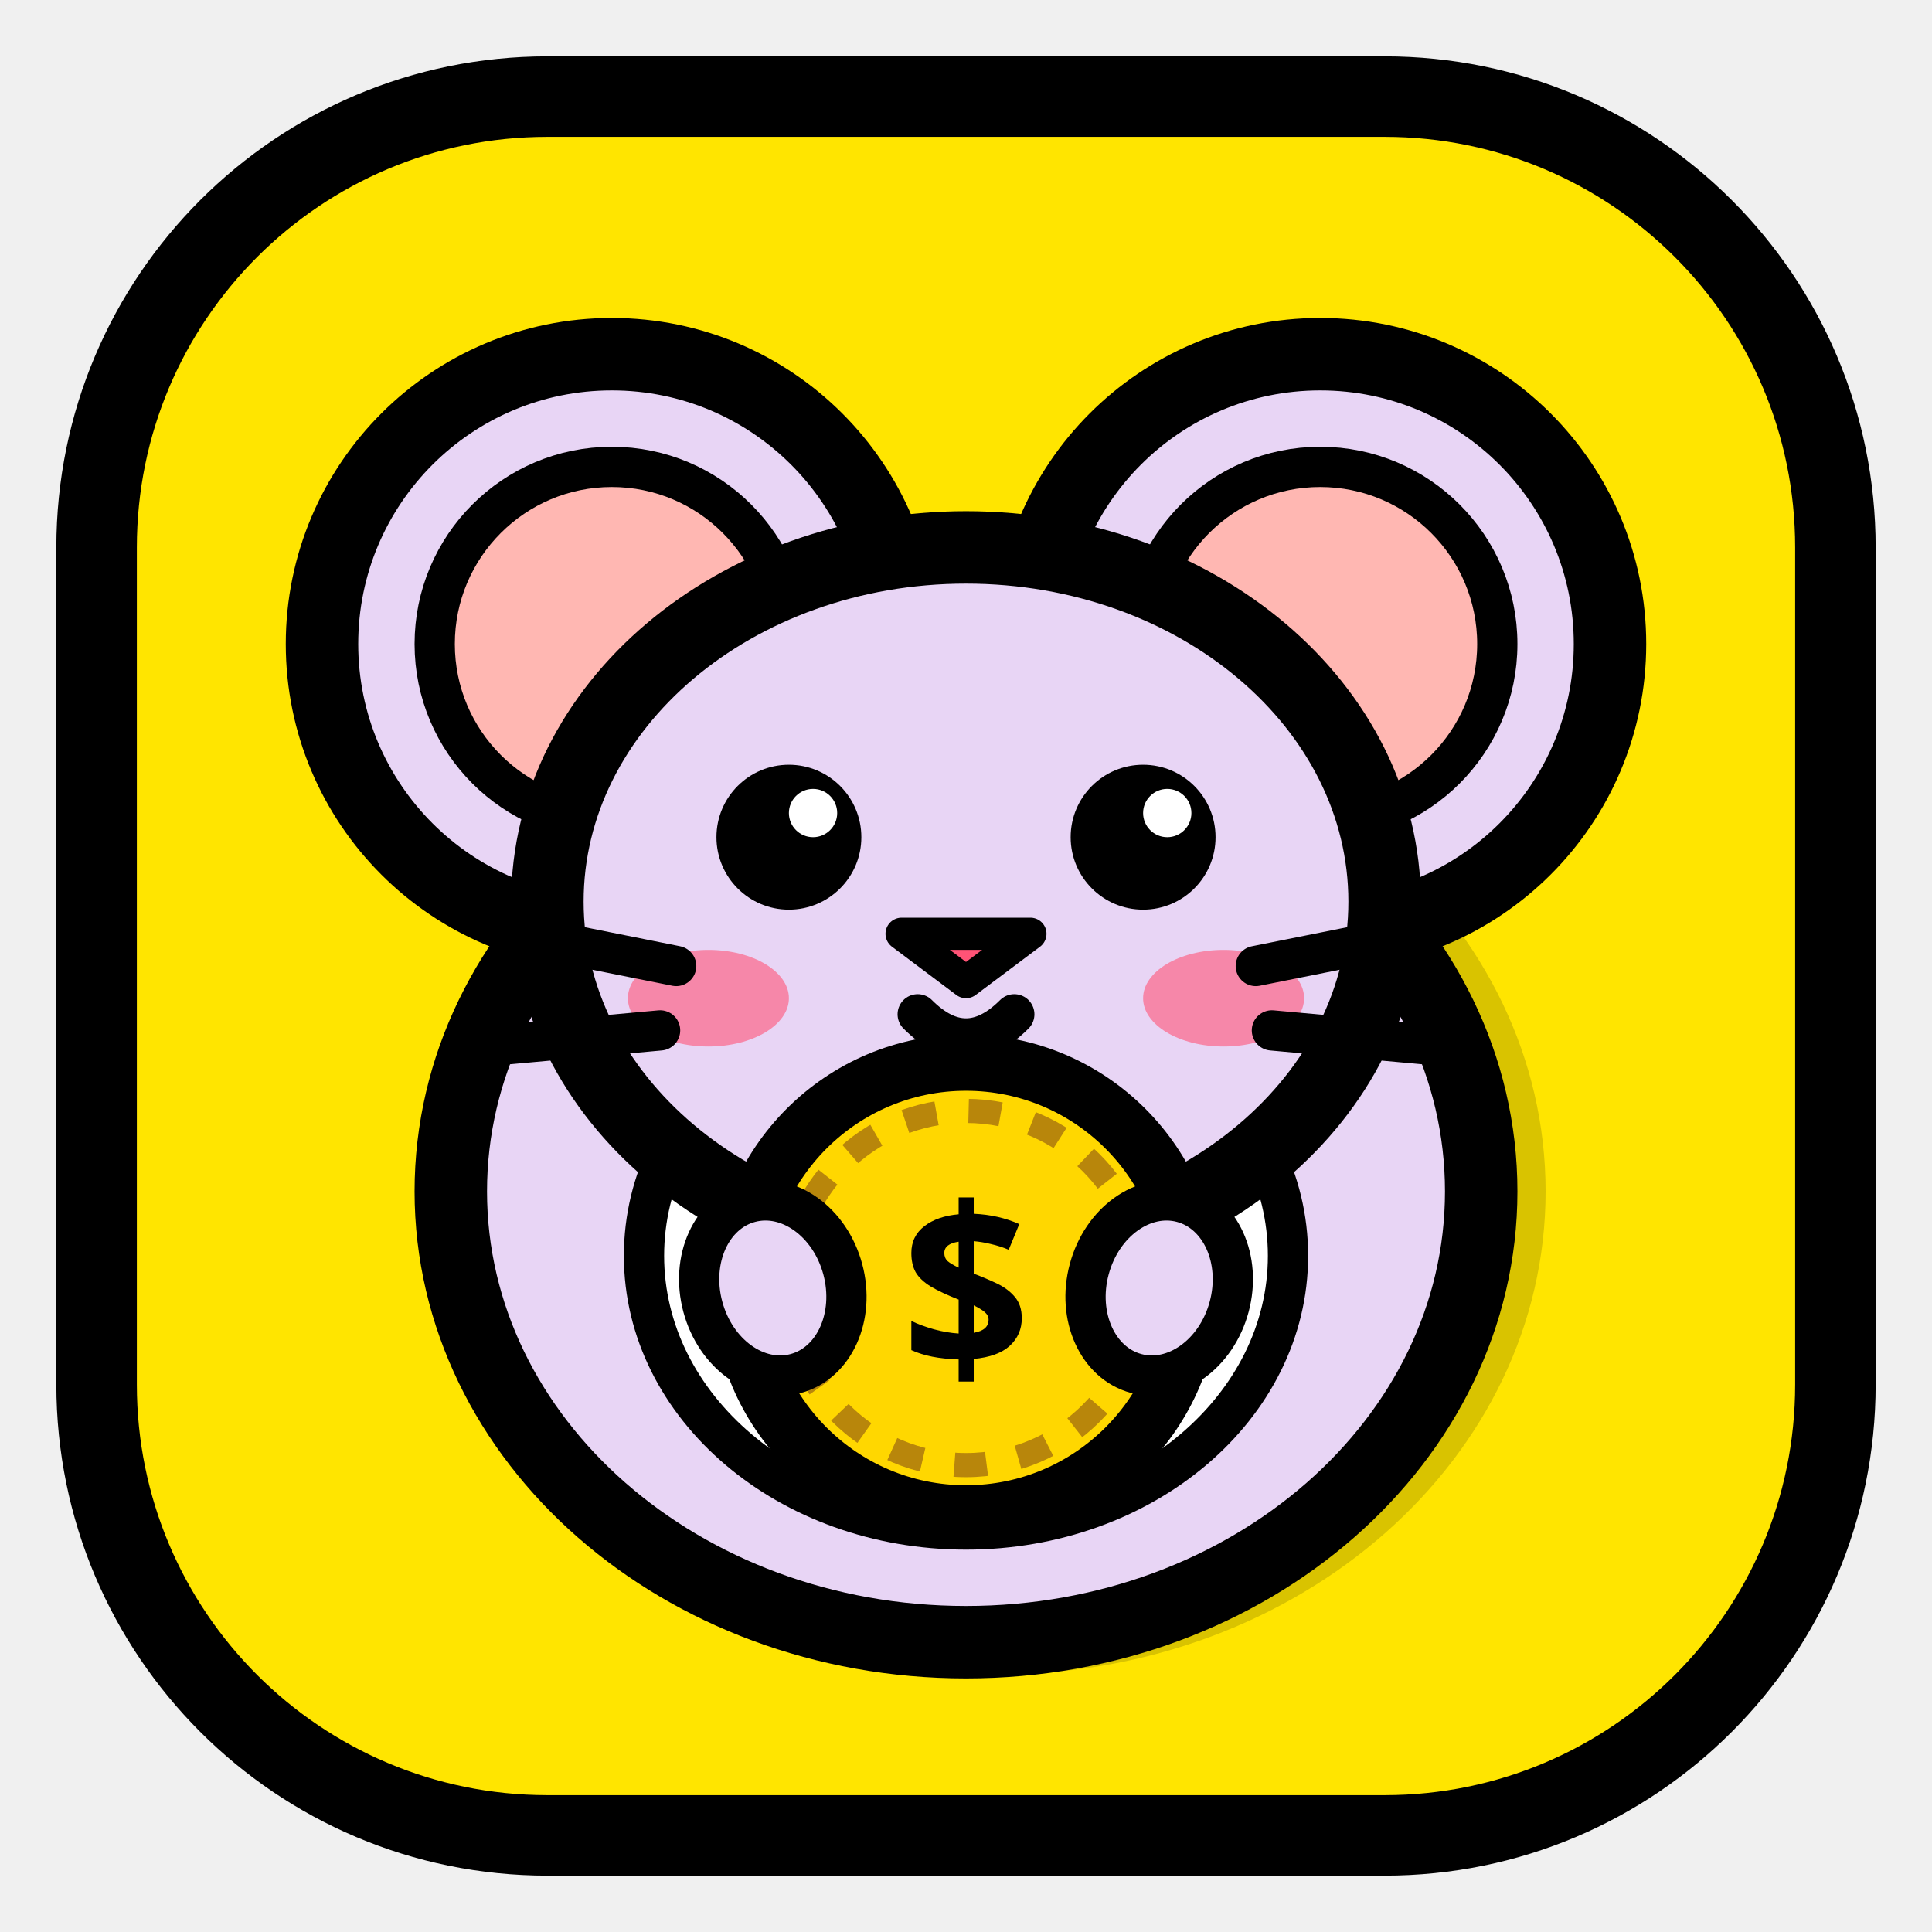
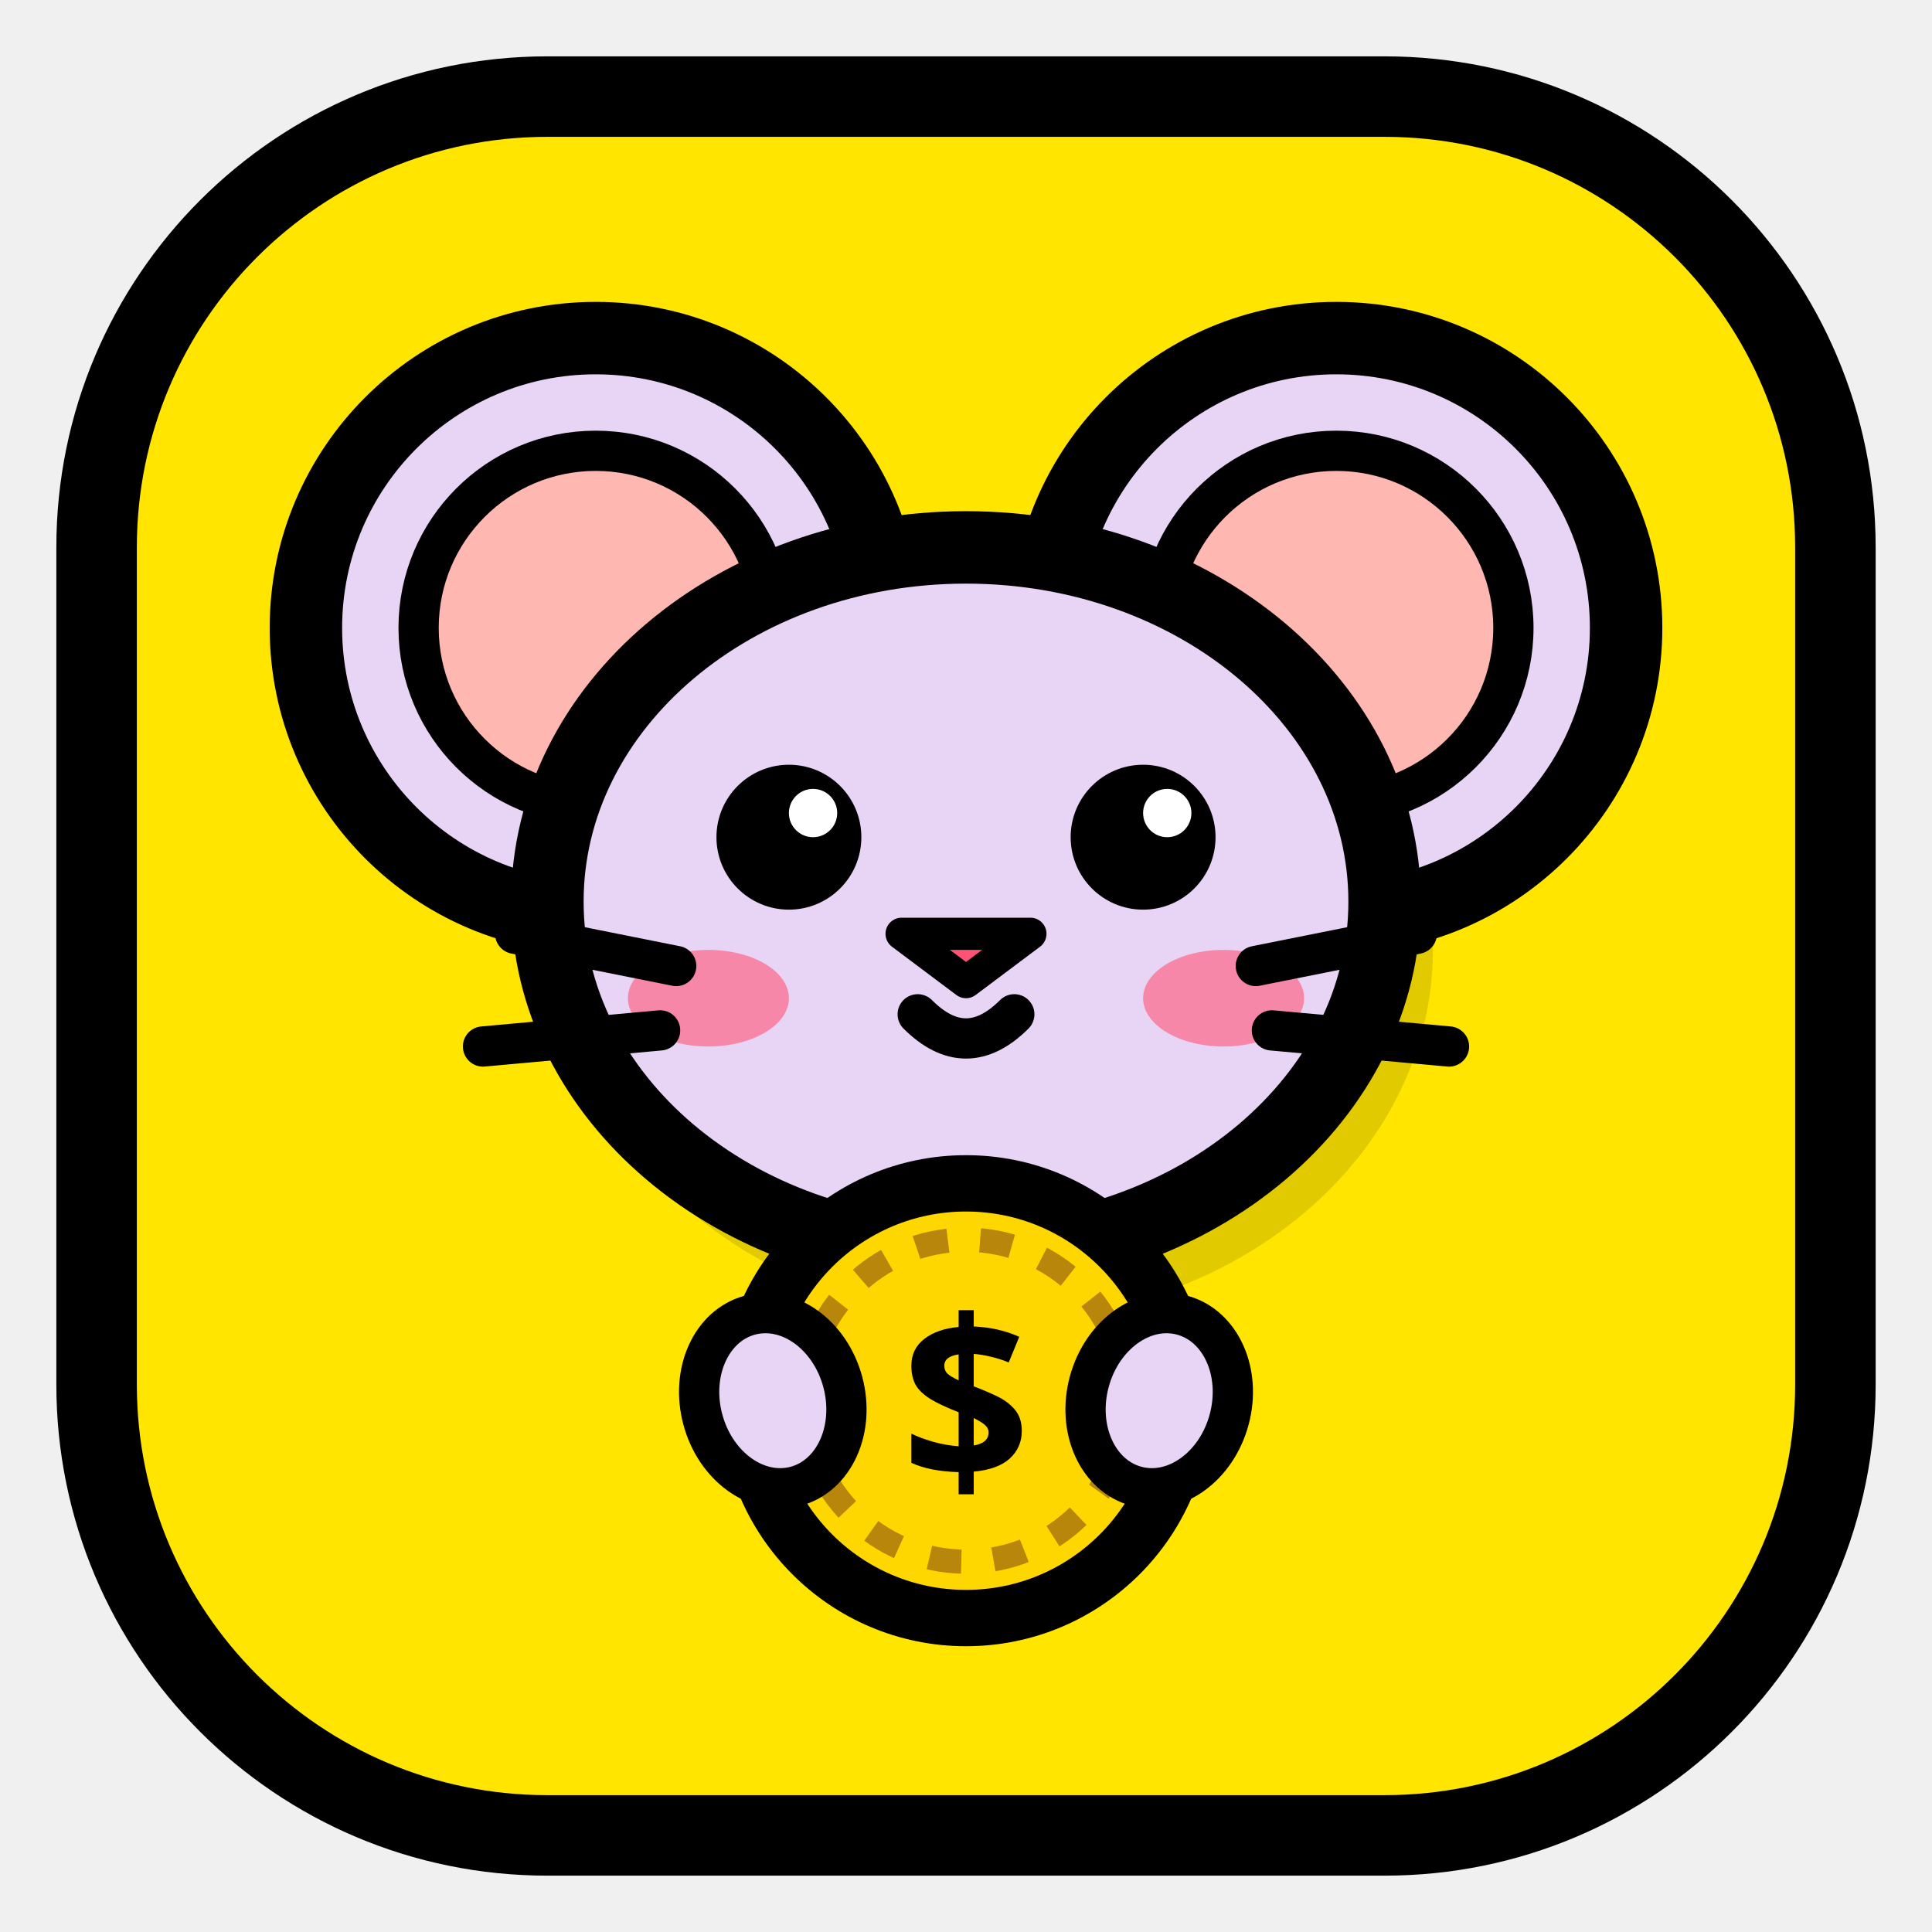
<svg xmlns="http://www.w3.org/2000/svg" viewBox="0 0 120 120" width="120" height="120">
  <rect x="6" y="6" width="108" height="108" rx="28" fill="#FFE500" stroke="#000000" stroke-width="5" />
-   <ellipse cx="62" cy="74" rx="34" ry="30" fill="#000000" opacity="0.15" />
-   <circle cx="38" cy="40" r="18" fill="#E8D5F5" stroke="#000000" stroke-width="4.5" />
-   <circle cx="38" cy="40" r="11" fill="#FFB7B2" stroke="#000000" stroke-width="2.5" />
-   <circle cx="82" cy="40" r="18" fill="#E8D5F5" stroke="#000000" stroke-width="4.5" />
-   <circle cx="82" cy="40" r="11" fill="#FFB7B2" stroke="#000000" stroke-width="2.5" />
-   <ellipse cx="60" cy="74" rx="32" ry="28" fill="#E8D5F5" stroke="#000000" stroke-width="4.5" />
-   <ellipse cx="60" cy="78" rx="20" ry="17" fill="#FFFFFF" stroke="#000000" stroke-width="2.5" />
+   <ellipse cx="62" cy="59" rx="27" ry="23" fill="#000000" opacity="0.12" />
+   <circle cx="37" cy="39" r="18" fill="#E8D5F5" stroke="#000000" stroke-width="4.5" />
+   <circle cx="37" cy="39" r="11" fill="#FFB7B2" stroke="#000000" stroke-width="2.5" />
+   <circle cx="83" cy="39" r="18" fill="#E8D5F5" stroke="#000000" stroke-width="4.5" />
+   <circle cx="83" cy="39" r="11" fill="#FFB7B2" stroke="#000000" stroke-width="2.5" />
  <ellipse cx="60" cy="56" rx="26" ry="22" fill="#E8D5F5" stroke="#000000" stroke-width="4.5" />
  <ellipse cx="44" cy="62" rx="5" ry="3" fill="#FF5376" opacity="0.6" />
  <ellipse cx="76" cy="62" rx="5" ry="3" fill="#FF5376" opacity="0.6" />
  <circle cx="49" cy="52" r="4.5" fill="#000000" />
  <circle cx="50.5" cy="50.5" r="1.5" fill="#FFFFFF" />
  <circle cx="71" cy="52" r="4.5" fill="#000000" />
  <circle cx="72.5" cy="50.5" r="1.5" fill="#FFFFFF" />
  <polygon points="60,61 56,58 64,58" fill="#FF5376" stroke="#000000" stroke-width="2" stroke-linejoin="round" />
  <path d="M 57 63 Q 60 66 63 63" fill="none" stroke="#000000" stroke-width="2.5" stroke-linecap="round" />
  <line x1="32" y1="58" x2="42" y2="60" stroke="#000000" stroke-width="2.5" stroke-linecap="round" />
  <line x1="30" y1="65" x2="41" y2="64" stroke="#000000" stroke-width="2.5" stroke-linecap="round" />
  <line x1="88" y1="58" x2="78" y2="60" stroke="#000000" stroke-width="2.5" stroke-linecap="round" />
  <line x1="90" y1="65" x2="79" y2="64" stroke="#000000" stroke-width="2.5" stroke-linecap="round" />
-   <circle cx="60" cy="80" r="14" fill="#FFD700" stroke="#000000" stroke-width="3.5" />
-   <circle cx="60" cy="80" r="11" fill="none" stroke="#B8860B" stroke-width="1.5" stroke-dasharray="2 2" />
-   <text x="60" y="85" font-family="'Space Grotesk', sans-serif" font-weight="900" font-size="14" fill="#000000" text-anchor="middle">$</text>
-   <ellipse cx="48" cy="80" rx="4.5" ry="5.5" fill="#E8D5F5" stroke="#000000" stroke-width="2.5" transform="rotate(-15 48 80)" />
-   <ellipse cx="72" cy="80" rx="4.5" ry="5.5" fill="#E8D5F5" stroke="#000000" stroke-width="2.5" transform="rotate(15 72 80)" />
+   <circle cx="60" cy="87" r="13.5" fill="#FFD700" stroke="#000000" stroke-width="3.5" />
+   <circle cx="60" cy="87" r="10" fill="none" stroke="#B8860B" stroke-width="1.5" stroke-dasharray="2 2" />
+   <text x="60" y="92" font-family="'Space Grotesk', sans-serif" font-weight="900" font-size="14" fill="#000000" text-anchor="middle">$</text>
+   <ellipse cx="48" cy="87" rx="4.5" ry="5.5" fill="#E8D5F5" stroke="#000000" stroke-width="2.5" transform="rotate(-15 48 87)" />
+   <ellipse cx="72" cy="87" rx="4.5" ry="5.5" fill="#E8D5F5" stroke="#000000" stroke-width="2.5" transform="rotate(15 72 87)" />
</svg>
